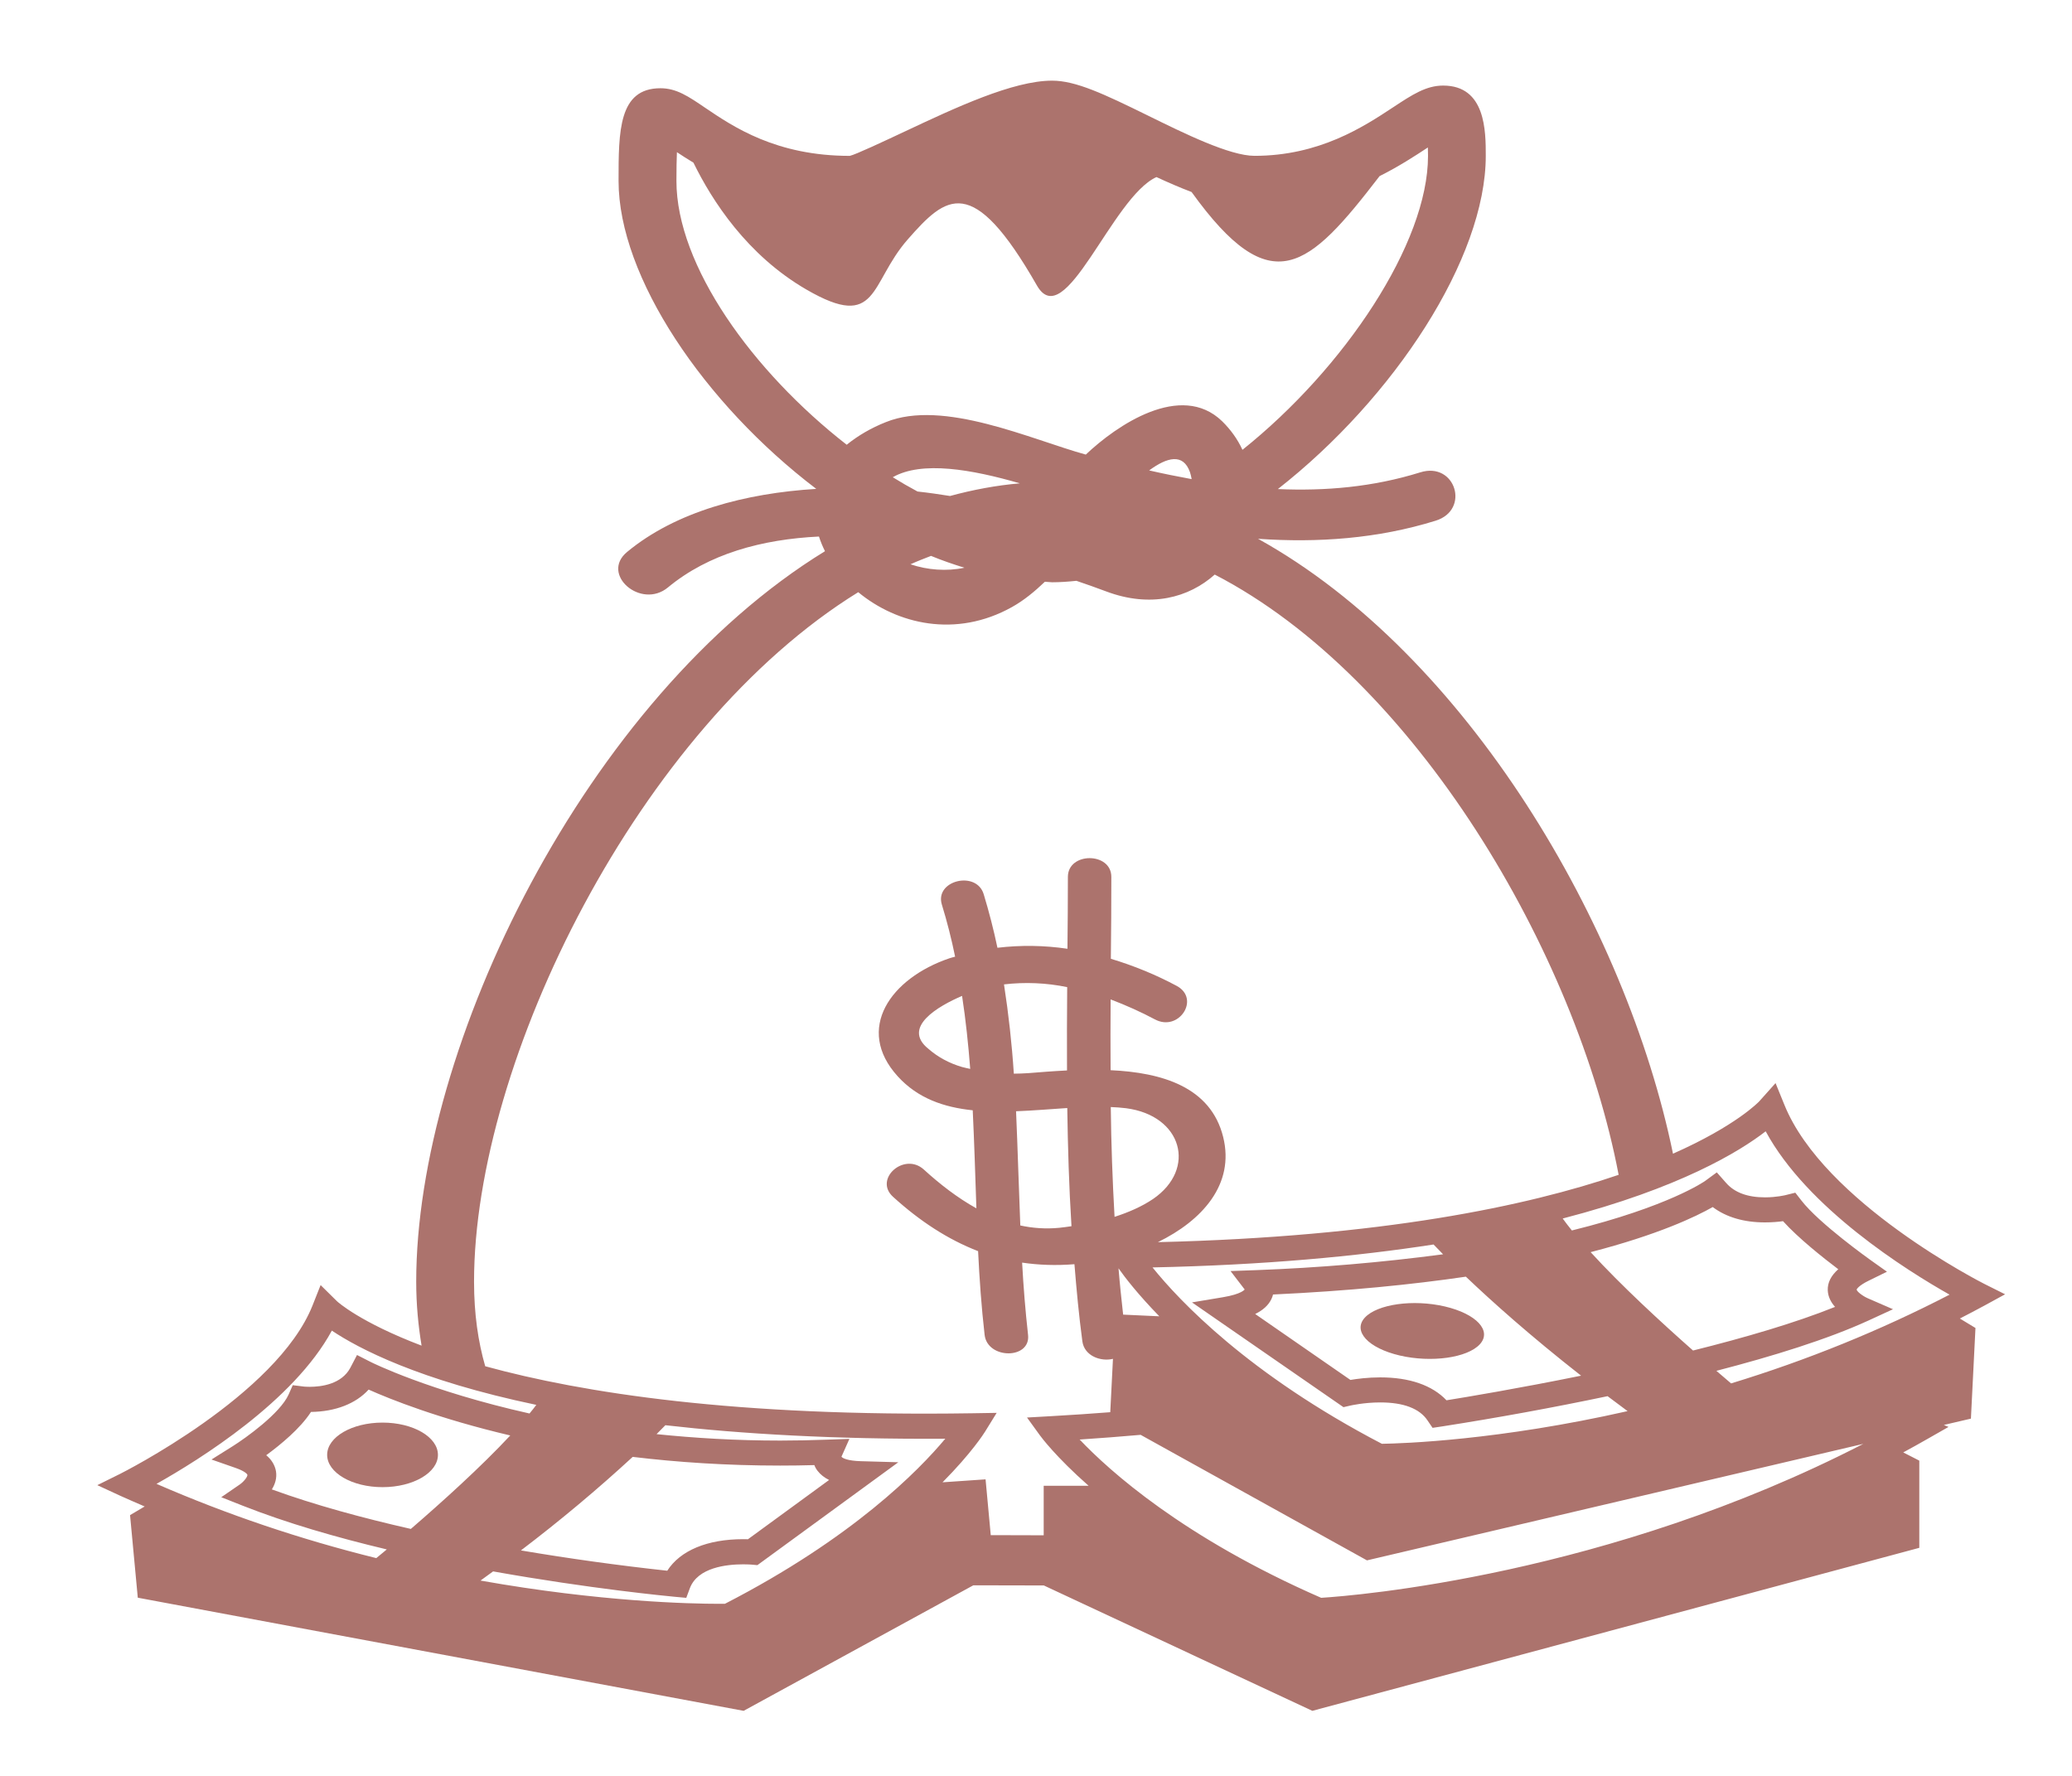
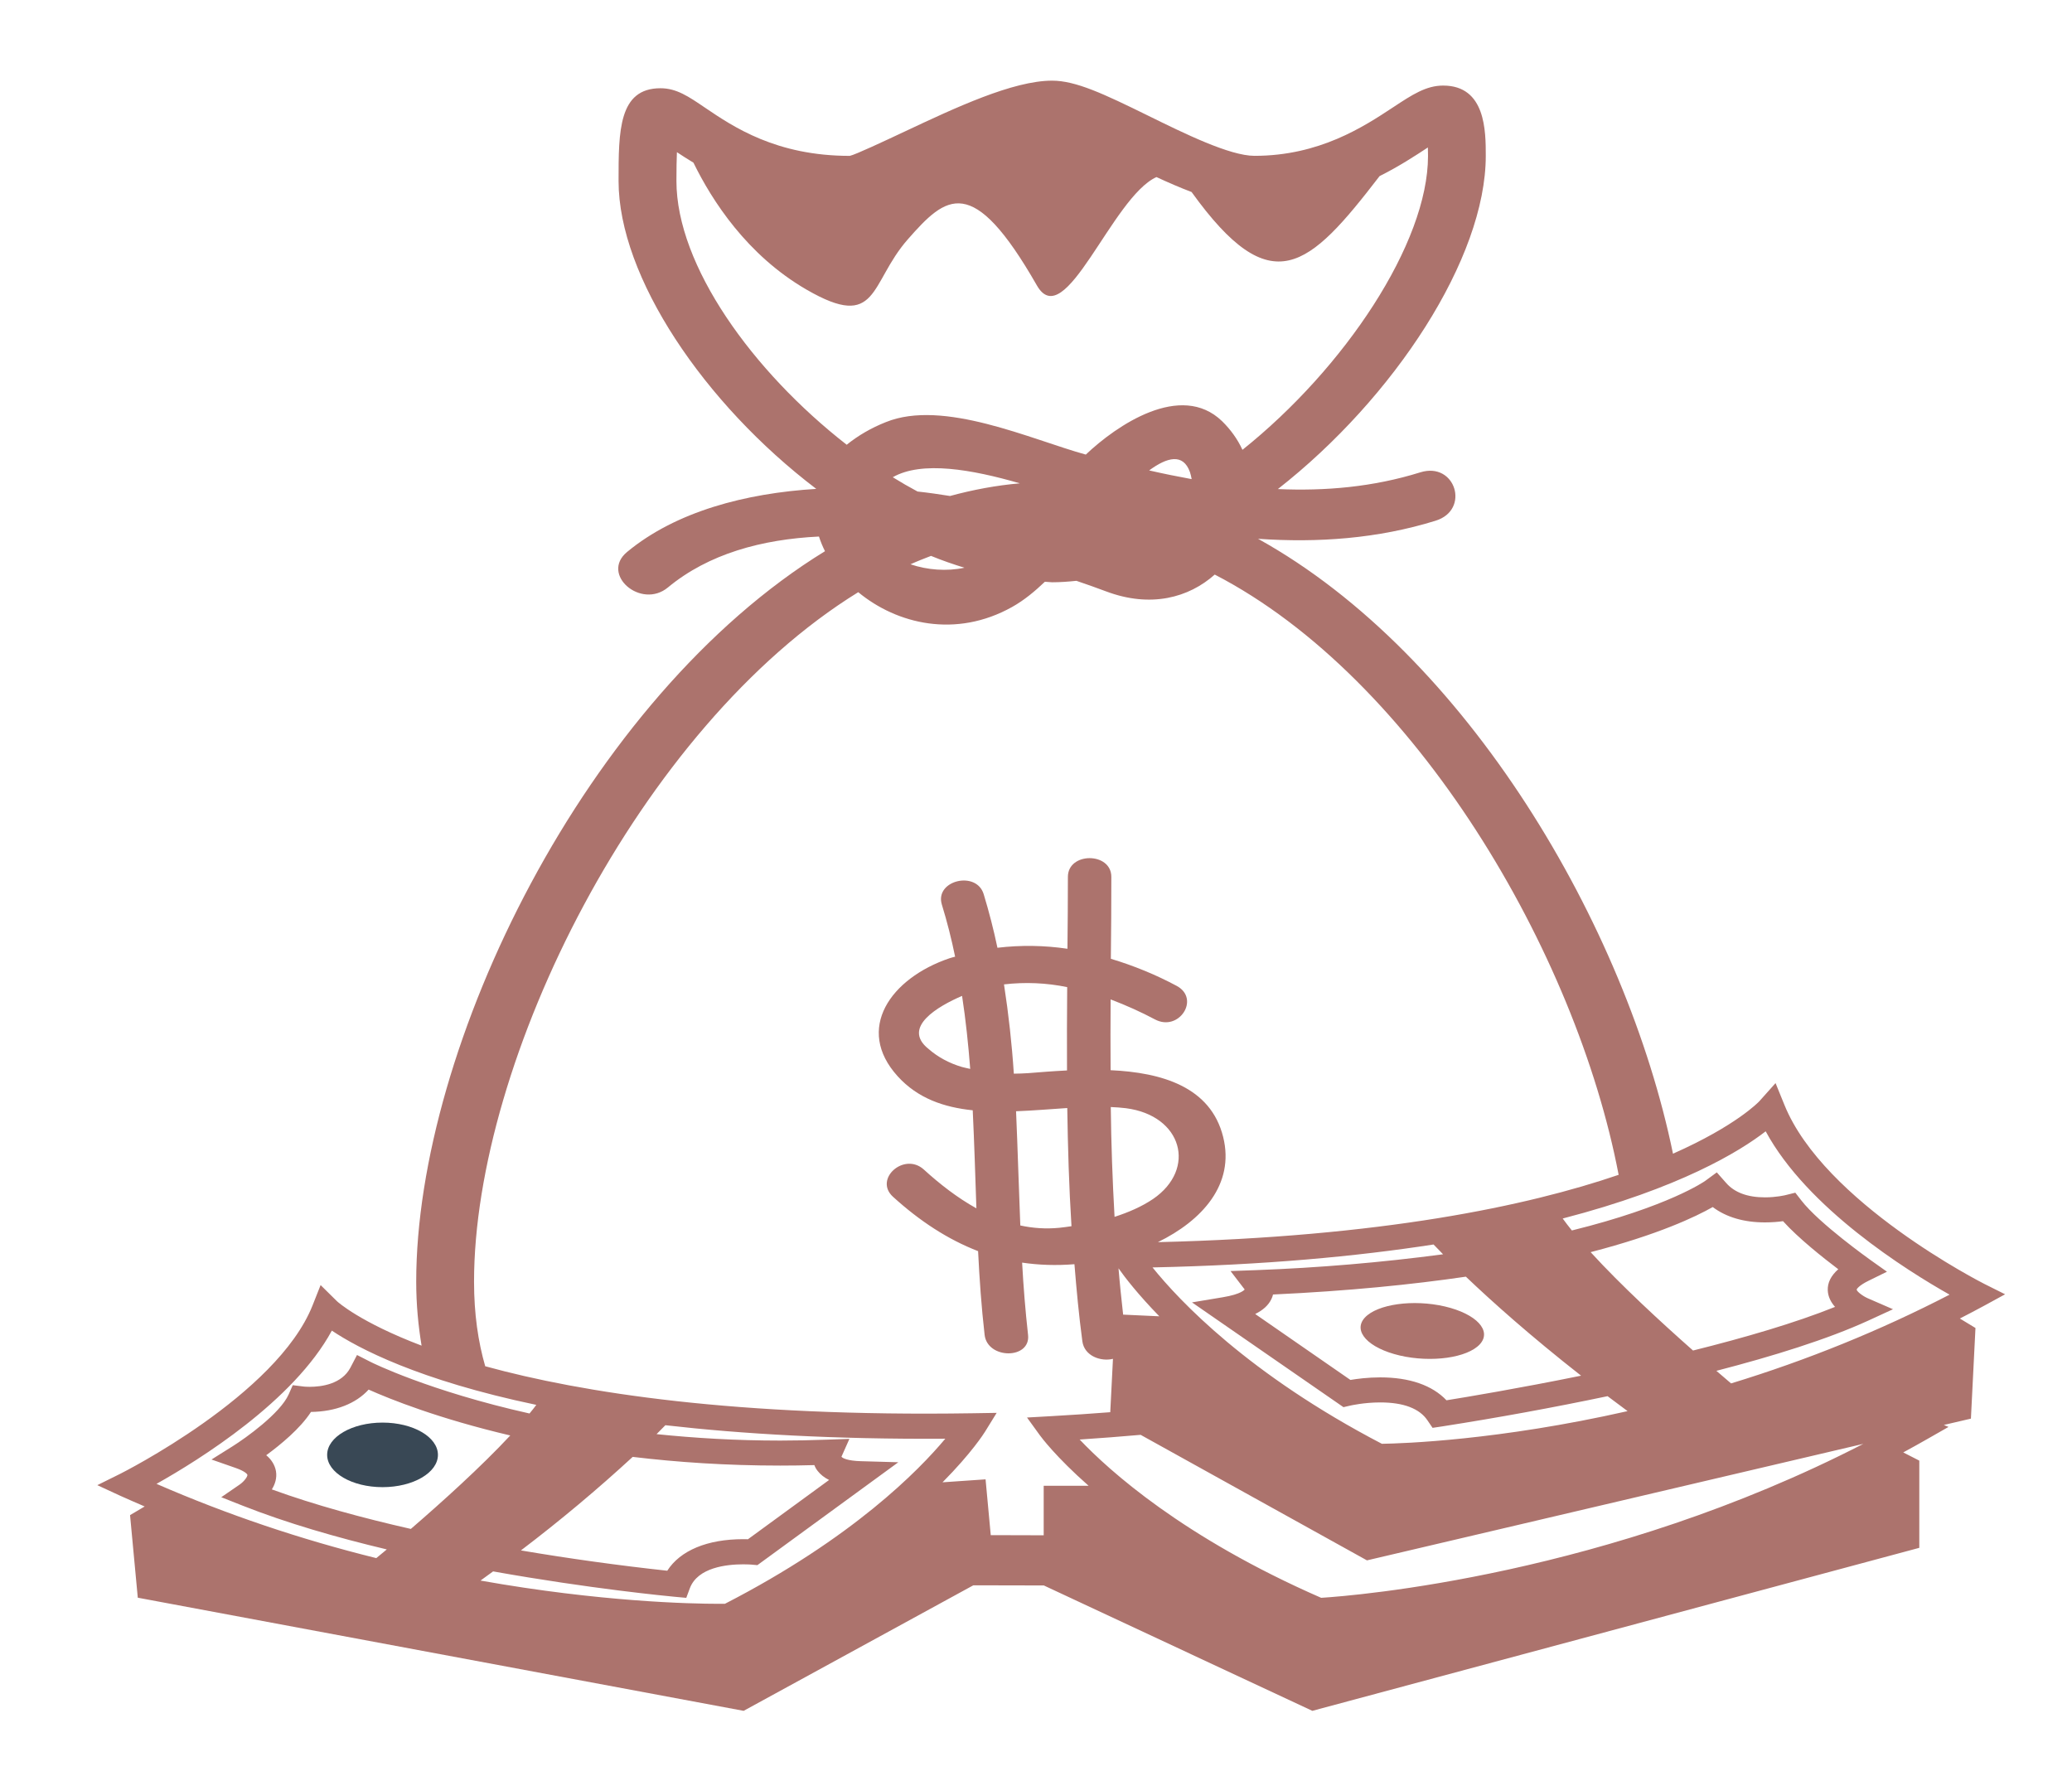
<svg xmlns="http://www.w3.org/2000/svg" width="56" height="48" viewBox="0 0 56 48" fill="none">
  <g id="emojione-monotone:money-bag">
-     <path id="Vector" d="M10.339 40.196C11.166 40.196 11.836 39.805 11.836 39.323C11.836 38.841 11.166 38.451 10.339 38.451C9.512 38.451 8.842 38.841 8.842 39.323C8.842 39.805 9.512 40.196 10.339 40.196Z" fill="#AC736D" />
+     <path id="Vector" d="M10.339 40.196C11.166 40.196 11.836 39.805 11.836 39.323C11.836 38.841 11.166 38.451 10.339 38.451C9.512 38.451 8.842 38.841 8.842 39.323C8.842 39.805 9.512 40.196 10.339 40.196Z" fill="#394855" />
    <path id="Vector_2" d="M54.192 34.983L53.63 34.702C53.587 34.68 49.293 32.503 48.226 29.86L47.988 29.275L47.548 29.767C47.534 29.782 46.924 30.427 45.216 31.183C43.952 25.034 39.652 17.693 34.001 14.563C35.616 14.675 37.237 14.56 38.801 14.074C39.743 13.782 39.336 12.47 38.386 12.767C37.104 13.166 35.819 13.275 34.537 13.219C37.685 10.754 40.156 6.975 40.156 4.212C40.156 3.549 40.156 2.313 39.005 2.313C38.542 2.313 38.169 2.559 37.652 2.9C36.86 3.422 35.663 4.212 33.906 4.212C33.236 4.212 32.011 3.609 31.026 3.124C29.836 2.539 29.075 2.18 28.436 2.18C27.377 2.18 25.821 2.911 24.448 3.557C23.889 3.819 23.125 4.179 22.967 4.213C20.977 4.213 19.821 3.429 19.054 2.91C18.607 2.606 18.283 2.385 17.851 2.385C16.718 2.385 16.718 3.546 16.718 4.891C16.718 7.486 19.032 10.912 22.061 13.214C20.152 13.331 18.27 13.824 16.948 14.919C16.218 15.523 17.324 16.48 18.052 15.878C19.151 14.967 20.593 14.577 22.134 14.502C22.178 14.636 22.231 14.768 22.297 14.898C15.838 18.865 11.249 28.283 11.249 34.641C11.249 35.268 11.306 35.836 11.394 36.371C9.728 35.738 9.121 35.184 9.109 35.172L8.665 34.734L8.447 35.285C7.482 37.712 3.286 39.816 3.244 39.838L2.63 40.142L3.255 40.431C3.474 40.532 3.691 40.621 3.91 40.718L3.515 40.952L3.724 43.184L20.098 46.242L26.306 42.849C26.932 42.852 27.566 42.853 28.212 42.853L35.468 46.242L51.873 41.836V39.479L51.439 39.257C51.656 39.139 51.872 39.02 52.088 38.896L52.663 38.568L52.536 38.515L53.268 38.344L53.391 35.894L52.969 35.638C53.194 35.523 53.418 35.405 53.643 35.283L54.192 34.983ZM18.282 4.891C18.282 4.565 18.287 4.311 18.295 4.113C18.426 4.201 18.579 4.298 18.742 4.397C19.243 5.422 20.191 6.898 21.798 7.828C23.751 8.959 23.491 7.659 24.533 6.472C25.574 5.286 26.279 4.665 28.024 7.715C28.784 9.045 30.052 5.329 31.256 4.786C31.575 4.934 31.893 5.072 32.205 5.19C34.366 8.192 35.367 7.256 37.286 4.76C37.814 4.496 38.247 4.212 38.591 3.986C38.593 4.054 38.595 4.129 38.595 4.214C38.595 6.571 36.341 9.952 33.58 12.158C33.45 11.875 33.263 11.613 33.029 11.384C31.914 10.306 30.172 11.502 29.346 12.287C27.881 11.884 25.494 10.776 23.938 11.411C23.551 11.564 23.195 11.77 22.884 12.021C20.341 10.04 18.282 7.179 18.282 4.891ZM32.207 12.95C31.822 12.88 31.439 12.802 31.058 12.715C31.538 12.362 31.977 12.238 32.162 12.764C32.182 12.821 32.194 12.886 32.207 12.95ZM25.676 13.406C25.391 13.36 25.099 13.318 24.798 13.285C24.57 13.163 24.347 13.034 24.129 12.899C24.914 12.449 26.269 12.689 27.563 13.064C26.924 13.119 26.294 13.238 25.676 13.406ZM26.066 15.345C25.585 15.448 25.06 15.406 24.608 15.252C24.791 15.169 24.977 15.097 25.163 15.025C25.463 15.149 25.764 15.252 26.066 15.345ZM10.17 42.114C8.12 41.607 6.131 40.935 4.23 40.107C5.396 39.452 7.937 37.868 8.969 35.965C9.678 36.44 11.312 37.306 14.495 37.972C14.441 38.047 14.375 38.127 14.311 38.205C11.594 37.597 10.049 36.828 10.024 36.815L9.649 36.624L9.47 36.967C9.233 37.416 8.679 37.484 8.371 37.484C8.285 37.484 8.227 37.479 8.219 37.478L7.912 37.44L7.801 37.691C7.572 38.204 6.634 38.873 6.29 39.089L5.716 39.449L6.372 39.678C6.617 39.764 6.683 39.842 6.686 39.863C6.695 39.913 6.591 40.047 6.48 40.124L5.98 40.468L6.562 40.698C7.753 41.168 9.104 41.558 10.454 41.879C10.346 41.969 10.253 42.046 10.17 42.114ZM17.1 39.378C18.301 39.522 19.633 39.613 21.087 39.613H21.087C21.39 39.613 21.697 39.609 22.01 39.6C22.03 39.656 22.06 39.709 22.098 39.757C22.175 39.856 22.278 39.938 22.408 40.002L20.215 41.604C20.174 41.602 20.132 41.602 20.09 41.602C19.113 41.602 18.384 41.909 18.034 42.455C16.709 42.311 15.39 42.128 14.079 41.906C15.133 41.105 16.141 40.261 17.1 39.378ZM7.347 40.257C7.433 40.118 7.489 39.95 7.459 39.767C7.43 39.601 7.337 39.448 7.195 39.333C7.581 39.05 8.113 38.614 8.405 38.163C9.069 38.154 9.617 37.939 9.963 37.559C10.545 37.819 11.855 38.344 13.791 38.799C13 39.648 11.934 40.609 11.104 41.325C9.812 41.032 8.51 40.68 7.347 40.257ZM19.594 43.348L19.418 43.349C18.678 43.349 16.226 43.297 12.987 42.721C13.101 42.639 13.218 42.554 13.327 42.473C15.955 42.943 18.075 43.144 18.234 43.159L18.548 43.188L18.645 42.927C18.858 42.365 19.64 42.282 20.089 42.282C20.212 42.282 20.294 42.288 20.303 42.289L20.47 42.304L24.279 39.523L23.261 39.494C22.921 39.484 22.777 39.418 22.742 39.374L22.957 38.891L22.361 38.912C21.926 38.928 21.502 38.937 21.087 38.937C19.887 38.937 18.773 38.869 17.745 38.763L17.983 38.522C20.06 38.759 22.546 38.905 25.548 38.887C24.831 39.746 23.044 41.572 19.594 43.348ZM28.208 40.157V41.497C27.719 41.497 27.243 41.496 26.777 41.493L26.637 39.985L25.474 40.065C26.258 39.274 26.592 38.746 26.622 38.698L26.937 38.188L26.271 38.199C19.896 38.298 15.739 37.649 13.114 36.928C12.923 36.266 12.812 35.517 12.812 34.642C12.812 28.677 17.273 19.66 23.196 16.006C24.245 16.873 25.836 17.253 27.349 16.409C27.681 16.224 27.969 15.982 28.24 15.724C28.305 15.725 28.371 15.738 28.436 15.738C28.653 15.738 28.873 15.722 29.092 15.699C29.369 15.793 29.641 15.889 29.893 15.984C31.098 16.438 32.128 16.156 32.831 15.53C38.256 18.335 42.603 25.756 43.747 31.754C41.267 32.602 37.332 33.429 31.294 33.574C32.485 32.993 33.379 32.014 33.058 30.729C32.72 29.371 31.391 28.989 30.016 28.926C30.012 28.288 30.012 27.651 30.017 27.013C30.439 27.173 30.844 27.356 31.212 27.552C31.861 27.901 32.449 26.997 31.804 26.648C31.244 26.348 30.647 26.102 30.023 25.915C30.032 25.176 30.036 24.439 30.036 23.701C30.037 23.026 28.862 23.026 28.862 23.701C28.862 24.35 28.857 24.997 28.85 25.644C28.225 25.551 27.587 25.542 26.958 25.617C26.856 25.131 26.732 24.649 26.587 24.171C26.392 23.52 25.258 23.795 25.455 24.448C25.599 24.917 25.717 25.384 25.814 25.858C25.764 25.874 25.71 25.882 25.661 25.901C24.07 26.44 23.099 27.812 24.263 29.092C24.805 29.689 25.514 29.93 26.29 30.01C26.332 30.893 26.359 31.777 26.389 32.66C25.869 32.371 25.396 32.001 24.967 31.61C24.436 31.131 23.606 31.87 24.137 32.349C24.858 33.004 25.615 33.5 26.435 33.817C26.472 34.572 26.525 35.328 26.611 36.078C26.686 36.745 27.862 36.748 27.785 36.078C27.713 35.429 27.66 34.779 27.625 34.127C28.072 34.193 28.541 34.21 29.039 34.17C29.095 34.864 29.16 35.559 29.253 36.254C29.307 36.652 29.752 36.808 30.08 36.728L30.007 38.17C29.49 38.21 28.962 38.246 28.412 38.277L27.757 38.314L28.106 38.796C28.141 38.844 28.538 39.38 29.422 40.159H28.208V40.157ZM49.596 35.324C48.516 35.758 47.15 36.156 45.758 36.503C44.902 35.747 43.807 34.739 42.99 33.844C44.811 33.373 45.83 32.887 46.29 32.625C46.653 32.899 47.134 33.041 47.704 33.04C47.893 33.04 48.061 33.025 48.19 33.007C48.602 33.464 49.267 33.991 49.683 34.306C49.486 34.479 49.391 34.67 49.399 34.876C49.406 35.053 49.488 35.202 49.596 35.324ZM43.448 37.737C43.623 37.869 43.804 38.004 43.989 38.141C40.505 38.93 37.912 39.016 37.348 39.024C33.74 37.143 31.87 35.153 31.149 34.257C34.168 34.193 36.664 33.959 38.745 33.637C38.83 33.726 38.915 33.814 39.002 33.902C37.329 34.124 35.643 34.267 33.952 34.33L33.258 34.355L33.64 34.853C33.639 34.854 33.561 34.978 33.049 35.063L32.216 35.202L36.31 38.034L36.501 37.99C36.506 37.989 36.867 37.906 37.303 37.906C37.933 37.906 38.364 38.07 38.58 38.39L38.718 38.593L38.985 38.553C40.482 38.319 41.97 38.047 43.448 37.737ZM31.333 35.578L30.355 35.533C30.309 35.116 30.264 34.699 30.23 34.281C30.401 34.525 30.754 34.983 31.333 35.578ZM30.123 32.89C30.067 31.901 30.032 30.912 30.021 29.922C30.162 29.927 30.301 29.938 30.433 29.954C31.953 30.151 32.35 31.594 31.164 32.407C30.854 32.616 30.498 32.769 30.123 32.89ZM39.094 37.848C38.709 37.442 38.096 37.229 37.304 37.229C36.973 37.229 36.682 37.267 36.498 37.298L33.924 35.516C34.138 35.411 34.282 35.278 34.361 35.115C34.381 35.074 34.396 35.032 34.406 34.989C36.446 34.894 38.165 34.72 39.618 34.507C40.323 35.179 41.358 36.106 42.732 37.183C41.045 37.526 39.638 37.761 39.094 37.848ZM28.845 29.949C28.861 31.013 28.892 32.08 28.959 33.143C28.848 33.158 28.739 33.176 28.629 33.186C28.26 33.222 27.909 33.195 27.576 33.123C27.534 32.095 27.506 31.065 27.461 30.036C27.923 30.018 28.391 29.979 28.845 29.949ZM27.401 29.02C27.348 28.213 27.259 27.408 27.135 26.607C27.705 26.54 28.284 26.565 28.843 26.681C28.836 27.431 28.835 28.182 28.838 28.933C28.461 28.951 28.103 28.981 27.787 29.006C27.659 29.014 27.53 29.019 27.401 29.02ZM26.222 28.891C26.149 28.874 26.077 28.861 26.002 28.84C25.658 28.74 25.347 28.572 25.094 28.35C24.36 27.765 25.367 27.19 26.002 26.918C26.102 27.571 26.171 28.231 26.222 28.891ZM35.707 43.187C31.977 41.558 29.975 39.747 29.18 38.909C29.752 38.872 30.292 38.828 30.828 38.782L36.945 42.175L50.36 39.026C43.442 42.589 36.607 43.131 35.707 43.187ZM46.786 37.392C46.676 37.298 46.545 37.187 46.389 37.052C47.916 36.657 49.392 36.199 50.493 35.695L51.162 35.387L50.483 35.092C50.331 35.025 50.182 34.903 50.18 34.856C50.182 34.839 50.242 34.745 50.502 34.617L50.999 34.373L50.557 34.059C50.544 34.049 49.166 33.072 48.682 32.443L48.522 32.237L48.248 32.305C48.245 32.305 48.01 32.363 47.704 32.363C47.231 32.364 46.877 32.232 46.651 31.972L46.4 31.688L46.085 31.919C46.069 31.931 45.095 32.613 42.483 33.258C42.397 33.152 42.315 33.044 42.235 32.935C45.402 32.114 47.02 31.121 47.721 30.578C48.847 32.659 51.528 34.336 52.691 34.993C50.822 35.96 48.844 36.763 46.786 37.392Z" fill="#AC736D" />
    <path id="Vector_3" d="M39.05 35.312C38.193 35.113 37.226 35.249 36.888 35.613C36.552 35.978 36.976 36.438 37.832 36.638C38.69 36.837 39.656 36.7 39.994 36.336C40.33 35.971 39.907 35.513 39.05 35.312Z" fill="#AC736D" />
  </g>
</svg>
